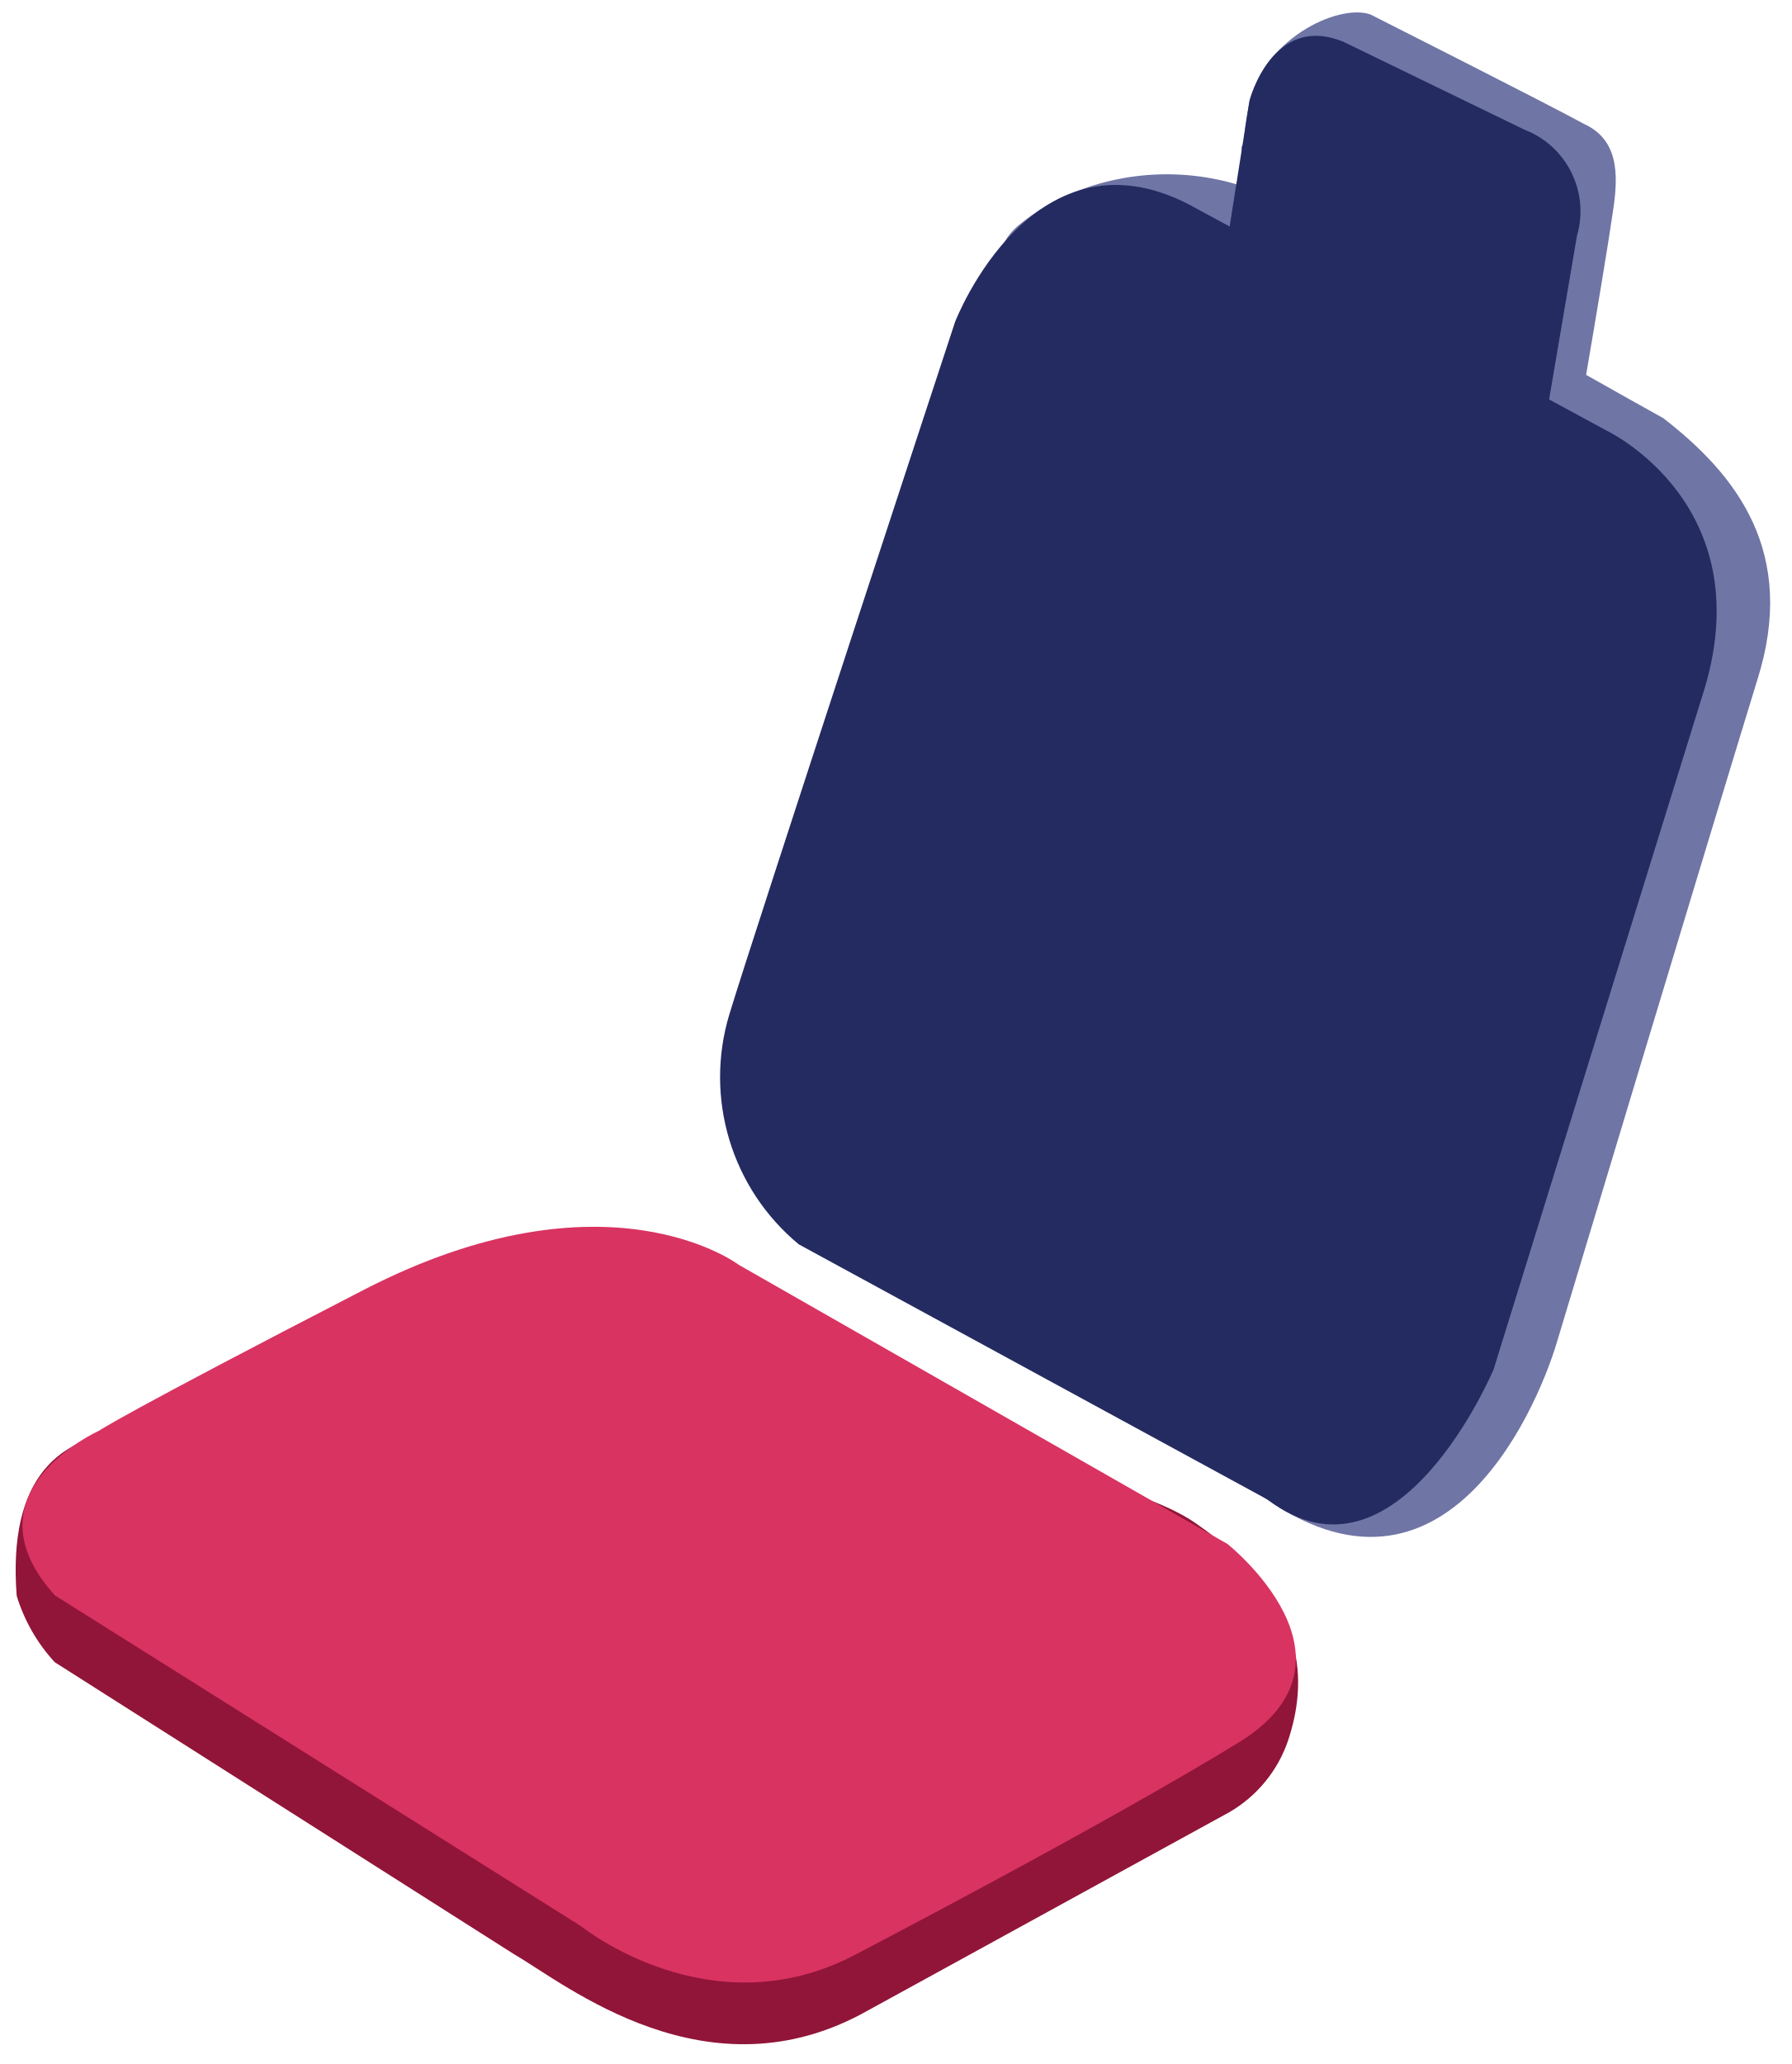
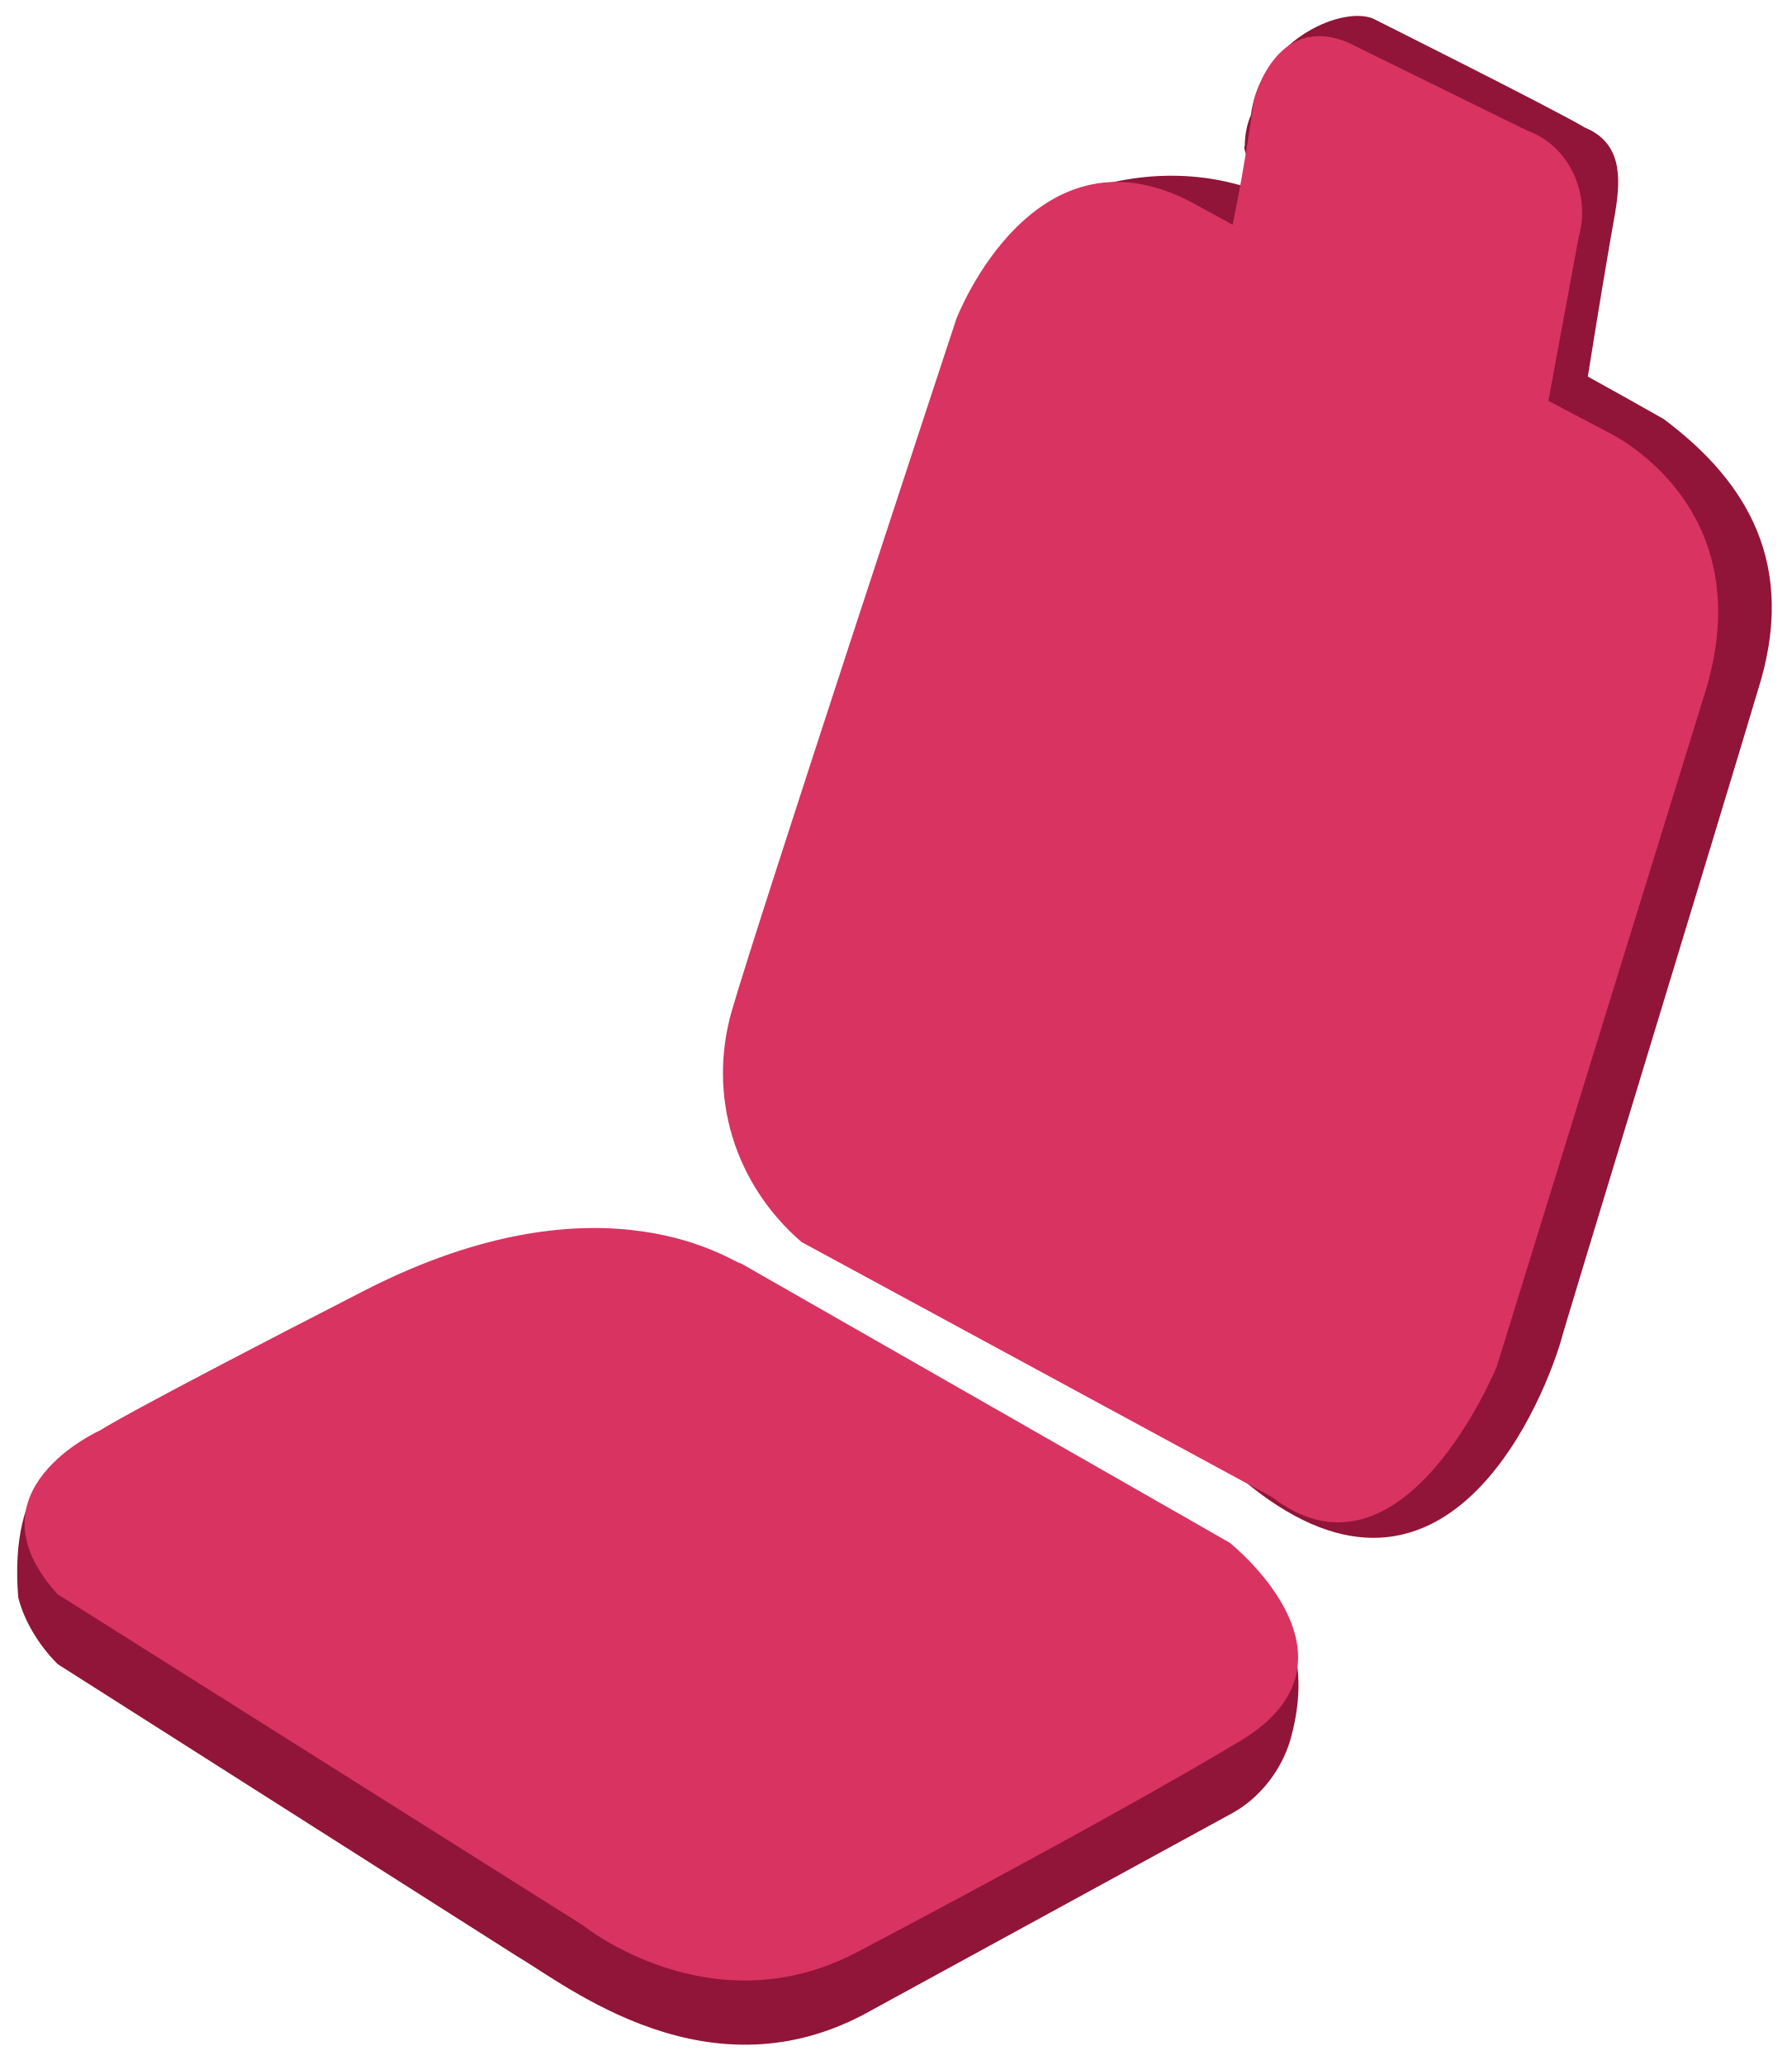
- <svg xmlns="http://www.w3.org/2000/svg" width="59.034" height="68.011" viewBox="0 0 59.034 68.011">
-   <g transform="matrix(0.999, 0.035, -0.035, 0.999, 2.36, -1.076)">
-     <path d="M38.822,2.318C33.657-.981,11.058.082,3.882.5,1.248.654-.362,2.232.07,6.076A5.65,5.65,0,0,0,1.4,8.221l15.477,9.093c1.717.913,6.552,4.617,11.73,1.436L40.288,11.8a4.351,4.351,0,0,0,1.852-2.455C42.658,7.544,42.757,4.829,38.822,2.318Z" transform="translate(0 47.633)" fill="#911538" />
-     <path d="M22.127,13.014c-.679-.346-1.583-.813-2.593-1.337.264-1.951.582-4.355.7-5.459.144-1.232.079-2.339-1.074-2.813C18.1,2.866,12.017.055,12.017.055c-1.064-.346-3.655.959-3.936,3.33a9.606,9.606,0,0,0-.1,1.13c-.008-.009-.02-.01-.042.01-.125.115.321.9.723,1.552a8.165,8.165,0,0,0-6.113.134A6.915,6.915,0,0,0,.637,7.426a1.961,1.961,0,0,0-.4,2.388c2.444,4.472,11.692,21.4,11.766,21.619.084.253-6.649,13.833-2.612,17,6.657,5.224,9.686-2.5,10.3-4.866.025-.1,4.562-17.316,5.836-22.036C26.711,17.277,24.6,14.792,22.127,13.014ZM12.714,7.828a1.516,1.516,0,0,1-.091.238l-.385-.2A2.636,2.636,0,0,1,12.714,7.828Z" transform="translate(30.84)" fill="#6f75a5" />
-     <path d="M10.977,2.349C3.112,6.758,2.409,7.3,2.409,7.3S-2.036,9.479,1.15,12.772L18.876,23.066s4.361,3.286,9.038.632c0,0,8.076-4.57,12.417-7.45s-.606-6.526-.606-6.526L23.3,1.091S18.843-2.06,10.977,2.349Z" transform="translate(0.178 40.881)" fill="#d93362" />
-     <path d="M28.482,12.666l-1.922-.956.729-5.423a2.881,2.881,0,0,0-1.853-3.435L19.4.178C16.993-.746,16.34,2.22,16.34,2.22s-.261,2.183-.506,4.161l-1.088-.54c-5.477-2.865-7.849,4-7.849,4S1.008,30.1.259,32.911a7.156,7.156,0,0,0,2.553,7.5L18.56,48.281c4.392,3.109,7.293-4.56,7.293-4.56l6.084-22.376C33.791,14.941,28.482,12.666,28.482,12.666Z" transform="translate(22.623 0.819)" fill="#242b61" />
-   </g>
+ <svg xmlns="http://www.w3.org/2000/svg" version="1.1" id="Layer_1" x="0px" y="0px" viewBox="0 0 59 68" style="enable-background:new 0 0 59 68;" xml:space="preserve">
+   <style type="text/css">
+ 	.st0{fill:#911538;}
+ 	.st1{fill:#D93362;}
+ </style>
+   <path class="st0" d="M39.4,50.2c-5-3.5-27.7-3.2-34.8-3c-2.6,0.1-4.3,1.6-4,5.4c0.2,0.8,0.7,1.6,1.3,2.2l15.1,9.6  c1.7,1,6.4,4.8,11.7,1.8l11.9-6.5c0.9-0.5,1.6-1.4,1.9-2.4C43,55.5,43.2,52.8,39.4,50.2z" />
+   <path class="st0" d="M54.8,13.8c-0.7-0.4-1.6-0.9-2.5-1.4c0.3-1.9,0.7-4.3,0.9-5.4c0.2-1.2,0.2-2.3-1-2.8c-1-0.6-7-3.6-7-3.6  c-1.1-0.4-3.7,0.8-4,3.2C41.1,4,41,4.4,41,4.8c0,0,0,0,0,0c-0.1,0.1,0.3,0.9,0.7,1.6c-1.9-0.8-4.1-0.8-6.1-0.1  c-0.7,0.3-1.4,0.7-2,1.1C32.9,8,32.7,9,33.1,9.8c2.3,4.6,10.9,21.8,11,22c0.1,0.3-7.1,13.6-3.2,16.9c6.5,5.5,9.8-2.2,10.5-4.5  c0-0.1,5.2-17.1,6.6-21.8C59.2,18.2,57.2,15.6,54.8,13.8z M45.6,8.3c0,0.1-0.1,0.2-0.1,0.2l-0.4-0.2C45.3,8.3,45.4,8.3,45.6,8.3z" />
+   <path class="st1" d="M12,42.5c-8,4.1-8.7,4.6-8.7,4.6s-4.5,2-1.4,5.4l17.3,10.9c0,0,4.2,3.4,9,0.9c0,0,8.2-4.3,12.7-7  c4.4-2.7-0.4-6.5-0.4-6.5l-16.1-9.2C24.3,41.7,20,38.4,12,42.5z" />
+   <path class="st1" d="M52.9,14.2l-1.9-1L52,7.8c0.4-1.4-0.3-3-1.7-3.5l-5.9-2.9c-2.4-1-3.1,1.9-3.1,1.9s-0.3,2.2-0.7,4.1l-1.1-0.6  c-5.4-3.1-8,3.7-8,3.7s-6.6,20-7.4,22.8c-0.8,2.8,0.1,5.7,2.3,7.6l15.5,8.4c4.3,3.3,7.4-4.3,7.4-4.3L56.1,23  C58.2,16.6,52.9,14.2,52.9,14.2z" />
</svg>
